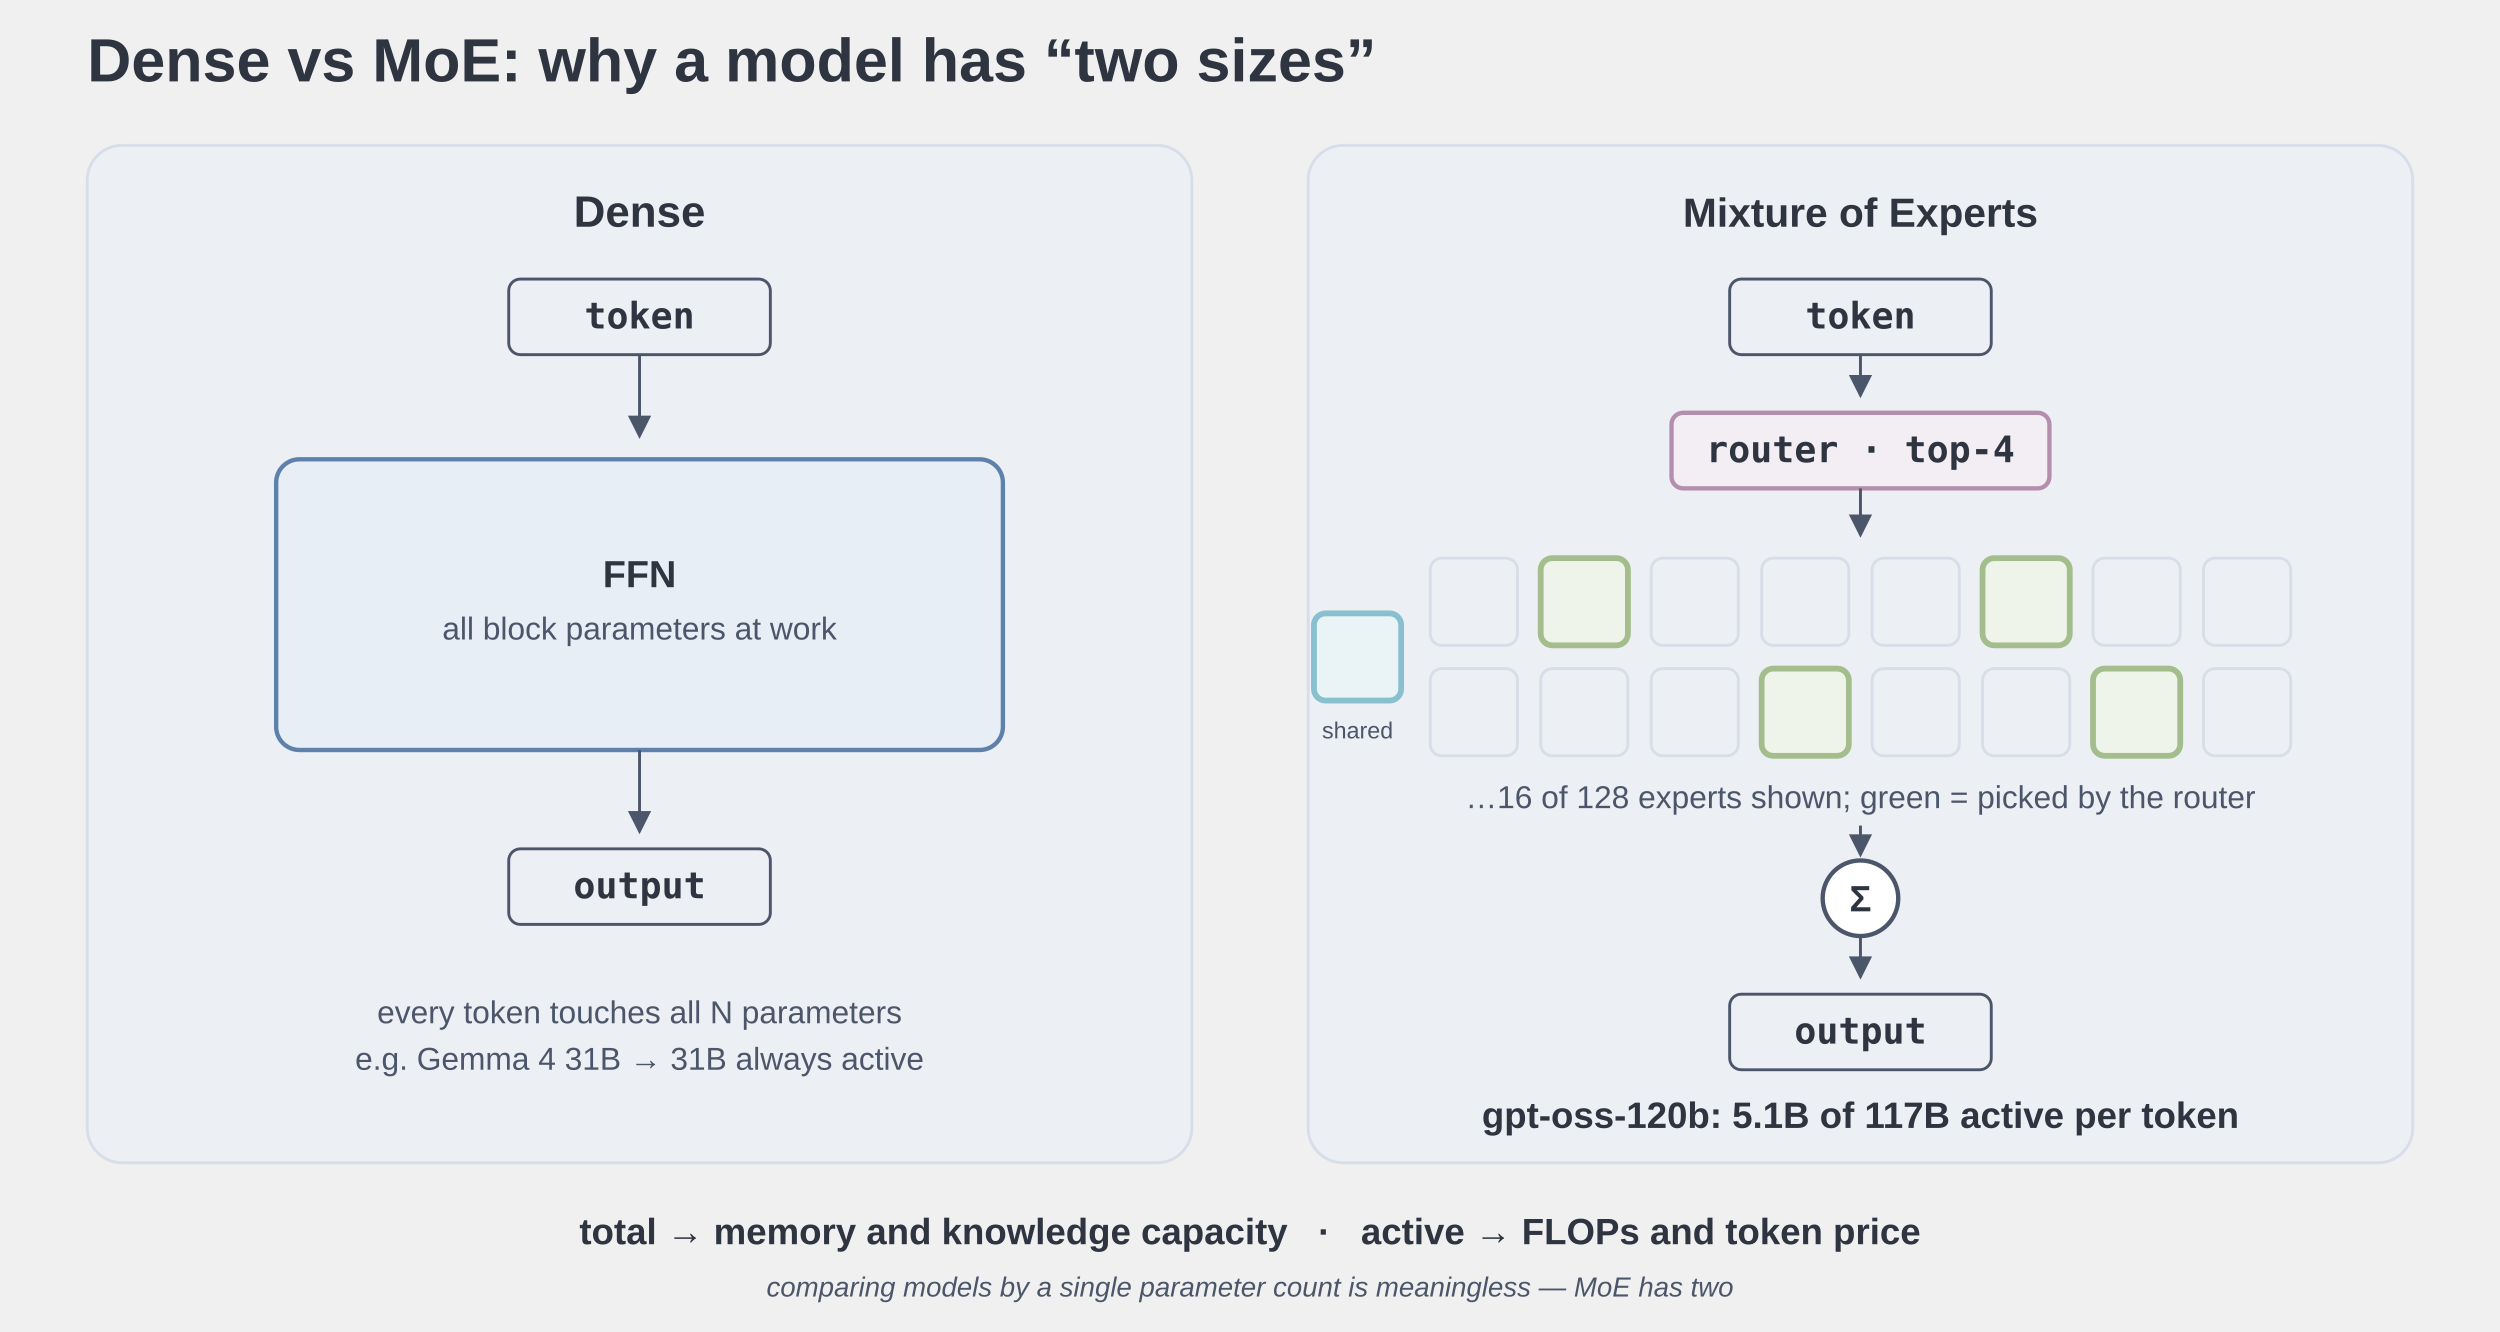
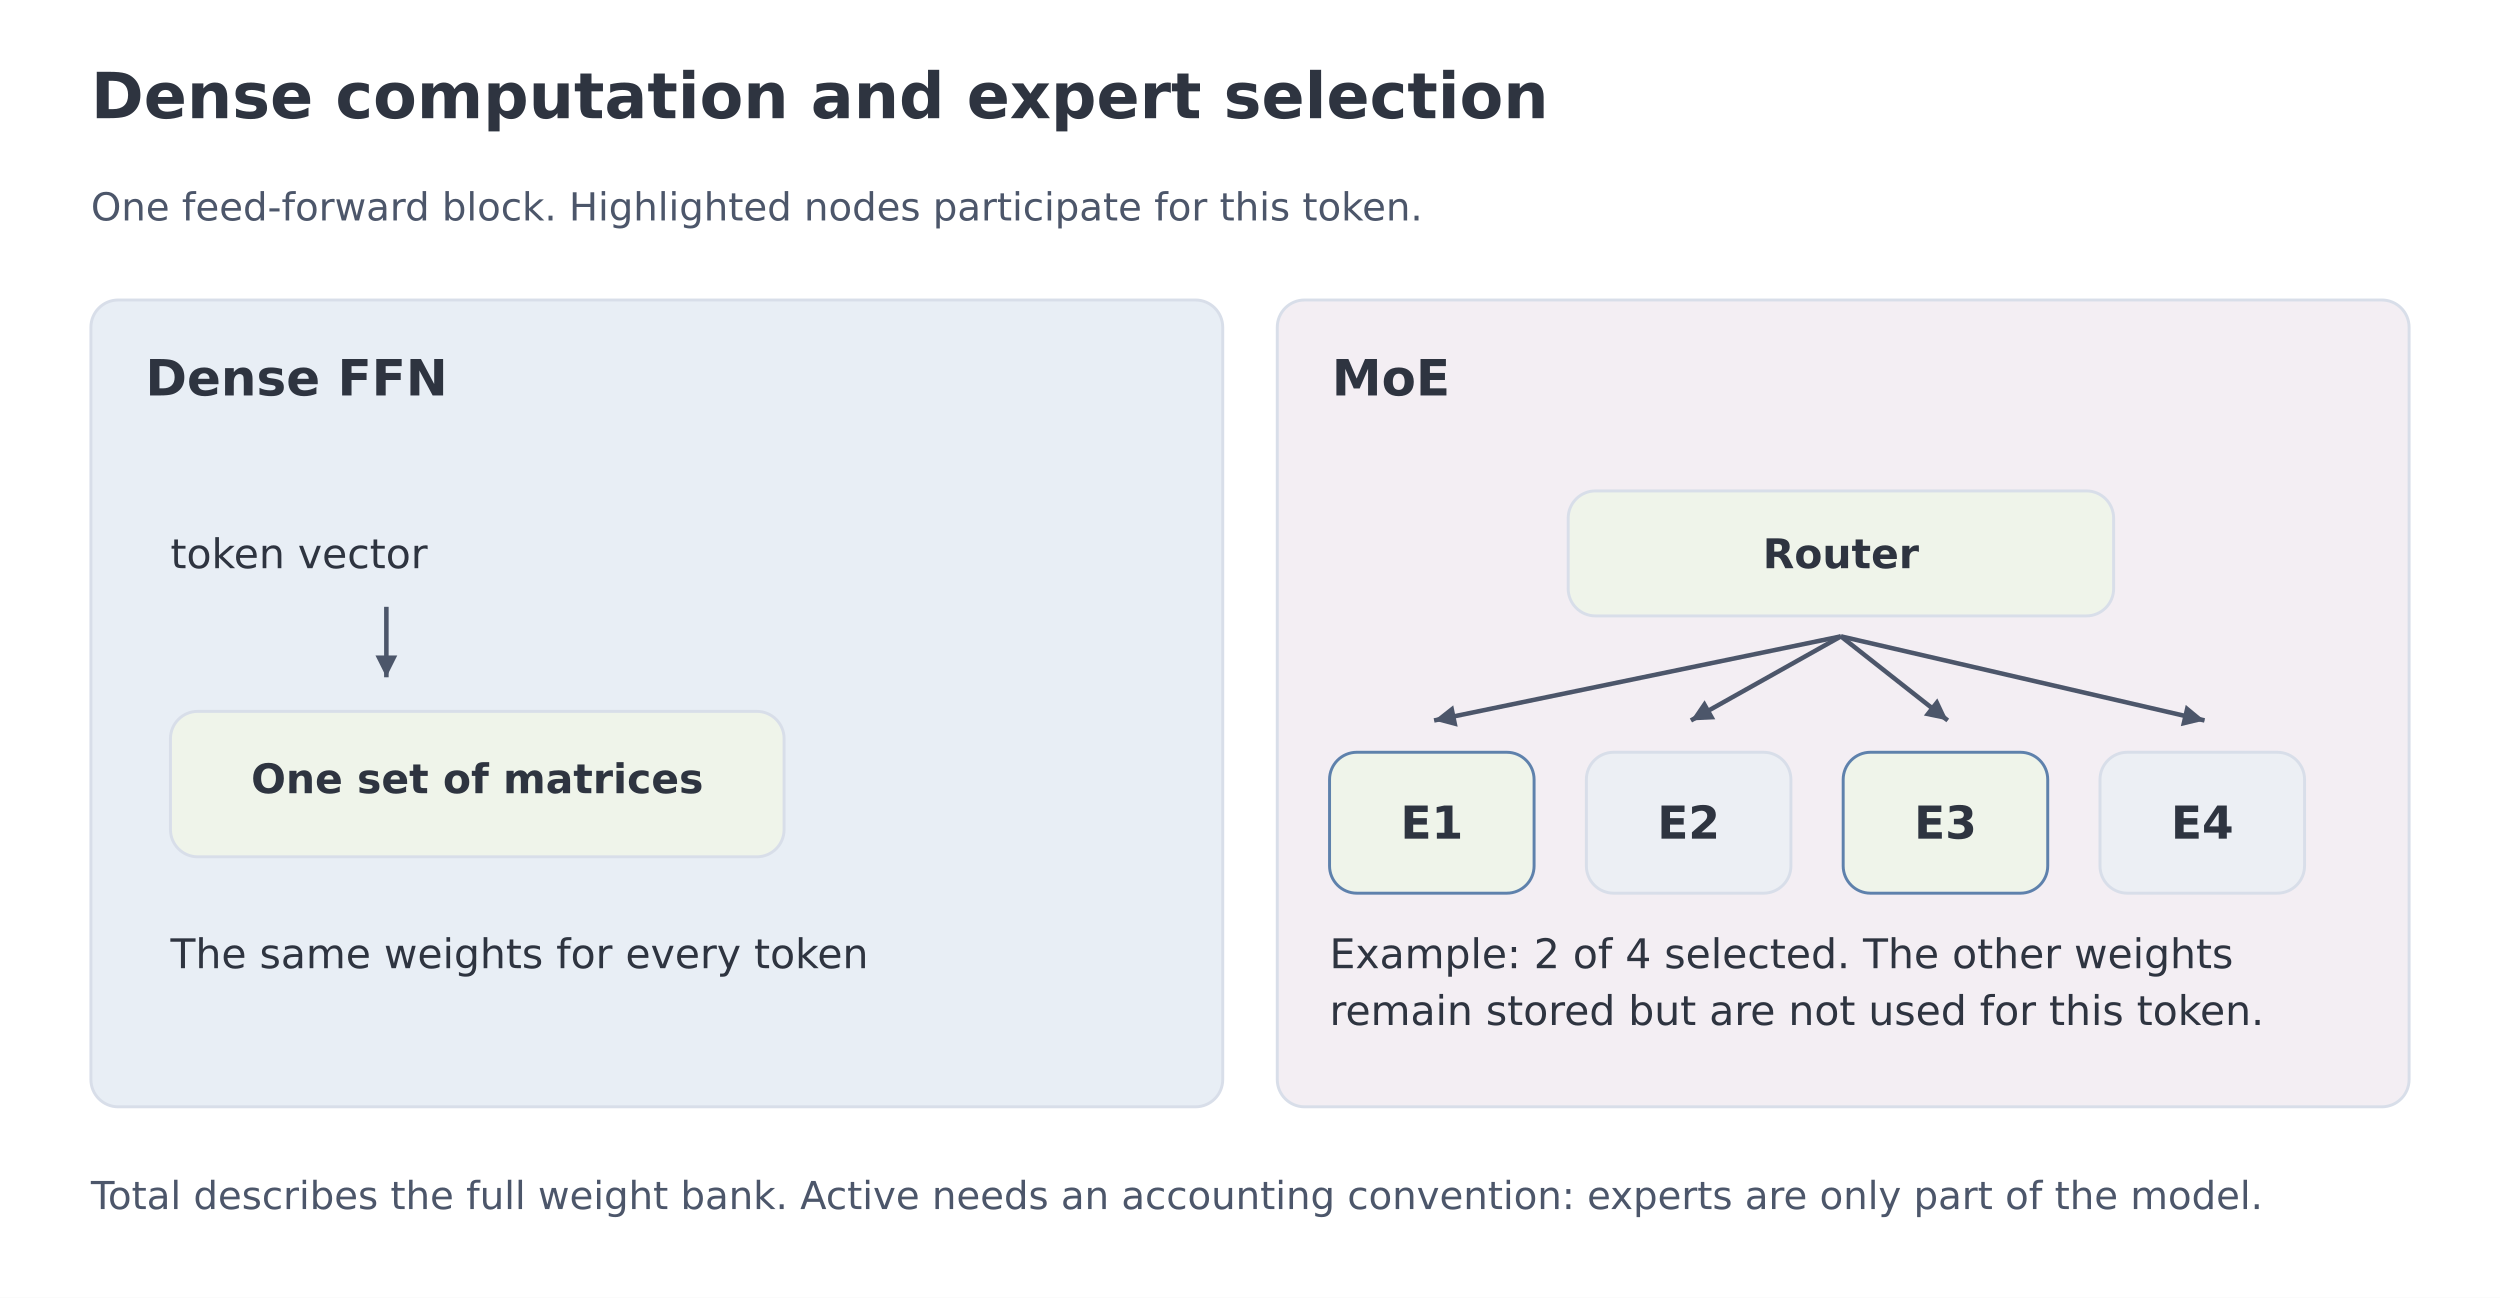
- <svg xmlns="http://www.w3.org/2000/svg" viewBox="0 0 860 458" font-family="-apple-system, BlinkMacSystemFont, 'Segoe UI', 'Helvetica Neue', Arial, sans-serif">
+ <svg xmlns="http://www.w3.org/2000/svg" width="1100" height="571" viewBox="0 0 1100 571">
+   <rect width="1100" height="571" fill="#FFFFFF" />
  <defs>
-     <marker id="arr13" markerWidth="10" markerHeight="10" refX="8" refY="5" orient="auto">
+     <marker id="arrow" viewBox="0 0 10 10" refX="9" refY="5" markerWidth="6" markerHeight="6" orient="auto">
      <path d="M1 1 L9 5 L1 9 Z" fill="#4C566A" />
    </marker>
  </defs>
-   <text x="30" y="28" font-size="21" font-weight="700" fill="#2E3440">Dense vs MoE: why a model has “two sizes”</text>
-   <rect x="30" y="50" width="380" height="350" rx="12" fill="#ECEFF4" stroke="#D8DEE9" stroke-width="1" />
-   <text x="220" y="78" text-anchor="middle" font-size="15.1" font-weight="700" fill="#2E3440">Dense</text>
-   <rect x="175" y="96" width="90" height="26" rx="4" fill="#ECEFF4" stroke="#4C566A" stroke-width="1" />
-   <text x="220" y="113" text-anchor="middle" font-size="12.6" fill="#2E3440" font-family="DejaVu Sans Mono, ui-monospace, 'SF Mono', Menlo, monospace" font-weight="600">token</text>
-   <line x1="220" y1="122" x2="220" y2="150" stroke="#4C566A" stroke-width="1" marker-end="url(#arr13)" />
-   <rect x="95" y="158" width="250" height="100" rx="8" fill="#E8EEF5" stroke="#5E81AC" stroke-width="1.5" />
-   <text x="220" y="202" text-anchor="middle" font-size="13" font-weight="600" fill="#2E3440">FFN</text>
-   <text x="220" y="220" text-anchor="middle" font-size="10.9" fill="#4C566A">all block parameters at work</text>
-   <line x1="220" y1="258" x2="220" y2="286" stroke="#4C566A" stroke-width="1" marker-end="url(#arr13)" />
-   <rect x="175" y="292" width="90" height="26" rx="4" fill="#ECEFF4" stroke="#4C566A" stroke-width="1" />
-   <text x="220" y="309" text-anchor="middle" font-size="12.6" fill="#2E3440" font-family="DejaVu Sans Mono, ui-monospace, 'SF Mono', Menlo, monospace" font-weight="600">output</text>
-   <text x="220" y="352" text-anchor="middle" font-size="10.9" fill="#4C566A">every token touches all N parameters</text>
-   <text x="220" y="368" text-anchor="middle" font-size="10.9" fill="#4C566A">e.g. Gemma 4 31B → 31B always active</text>
-   <rect x="450" y="50" width="380" height="350" rx="12" fill="#ECEFF4" stroke="#D8DEE9" stroke-width="1" />
-   <text x="640" y="78" text-anchor="middle" font-size="14" font-weight="700" fill="#2E3440">Mixture of Experts</text>
-   <rect x="595" y="96" width="90" height="26" rx="4" fill="#ECEFF4" stroke="#4C566A" stroke-width="1" />
-   <text x="640" y="113" text-anchor="middle" font-size="12.6" fill="#2E3440" font-family="DejaVu Sans Mono, ui-monospace, 'SF Mono', Menlo, monospace" font-weight="600">token</text>
-   <line x1="640" y1="122" x2="640" y2="136" stroke="#4C566A" stroke-width="1" marker-end="url(#arr13)" />
-   <rect x="575" y="142" width="130" height="26" rx="4" fill="#F3EEF3" stroke="#B48EAD" stroke-width="1.5" />
-   <text x="640" y="159" text-anchor="middle" font-size="12.6" fill="#2E3440" font-family="DejaVu Sans Mono, ui-monospace, 'SF Mono', Menlo, monospace" font-weight="600">router · top-4</text>
-   <line x1="640" y1="168" x2="640" y2="184" stroke="#4C566A" stroke-width="1" marker-end="url(#arr13)" />
-   <g stroke-width="1">
-     <rect x="492" y="192" width="30" height="30" rx="4" fill="#ECEFF4" stroke="#D8DEE9" />
-     <rect x="530" y="192" width="30" height="30" rx="4" fill="#EFF4EA" stroke="#A3BE8C" stroke-width="2" />
-     <rect x="568" y="192" width="30" height="30" rx="4" fill="#ECEFF4" stroke="#D8DEE9" />
-     <rect x="606" y="192" width="30" height="30" rx="4" fill="#ECEFF4" stroke="#D8DEE9" />
-     <rect x="644" y="192" width="30" height="30" rx="4" fill="#ECEFF4" stroke="#D8DEE9" />
-     <rect x="682" y="192" width="30" height="30" rx="4" fill="#EFF4EA" stroke="#A3BE8C" stroke-width="2" />
-     <rect x="720" y="192" width="30" height="30" rx="4" fill="#ECEFF4" stroke="#D8DEE9" />
-     <rect x="758" y="192" width="30" height="30" rx="4" fill="#ECEFF4" stroke="#D8DEE9" />
-     <rect x="492" y="230" width="30" height="30" rx="4" fill="#ECEFF4" stroke="#D8DEE9" />
-     <rect x="530" y="230" width="30" height="30" rx="4" fill="#ECEFF4" stroke="#D8DEE9" />
-     <rect x="568" y="230" width="30" height="30" rx="4" fill="#ECEFF4" stroke="#D8DEE9" />
-     <rect x="606" y="230" width="30" height="30" rx="4" fill="#EFF4EA" stroke="#A3BE8C" stroke-width="2" />
-     <rect x="644" y="230" width="30" height="30" rx="4" fill="#ECEFF4" stroke="#D8DEE9" />
-     <rect x="682" y="230" width="30" height="30" rx="4" fill="#ECEFF4" stroke="#D8DEE9" />
-     <rect x="720" y="230" width="30" height="30" rx="4" fill="#EFF4EA" stroke="#A3BE8C" stroke-width="2" />
-     <rect x="758" y="230" width="30" height="30" rx="4" fill="#ECEFF4" stroke="#D8DEE9" />
-   </g>
-   <rect x="452" y="211" width="30" height="30" rx="4" fill="#EAF3F5" stroke="#88C0D0" stroke-width="2" />
-   <text x="467" y="254" text-anchor="middle" font-size="8" fill="#4C566A">shared</text>
-   <text x="640" y="278" text-anchor="middle" font-size="10.9" fill="#4C566A">…16 of 128 experts shown; green = picked by the router</text>
-   <line x1="640" y1="284" x2="640" y2="294" stroke="#4C566A" stroke-width="1" marker-end="url(#arr13)" />
-   <circle cx="640" cy="309" r="13" fill="#FFFFFF" stroke="#4C566A" stroke-width="1.5" />
-   <text x="640" y="313.5" text-anchor="middle" font-size="12.6" font-weight="600" fill="#2E3440">Σ</text>
-   <line x1="640" y1="322" x2="640" y2="336" stroke="#4C566A" stroke-width="1" marker-end="url(#arr13)" />
-   <rect x="595" y="342" width="90" height="26" rx="4" fill="#ECEFF4" stroke="#4C566A" stroke-width="1" />
-   <text x="640" y="359" text-anchor="middle" font-size="12.6" fill="#2E3440" font-family="DejaVu Sans Mono, ui-monospace, 'SF Mono', Menlo, monospace" font-weight="600">output</text>
-   <text x="640" y="388" text-anchor="middle" font-size="12.6" font-weight="600" fill="#2E3440">gpt-oss-120b: 5.1B of 117B active per token</text>
-   <text x="430" y="428" text-anchor="middle" font-size="12.6" font-weight="600" fill="#2E3440">total → memory and knowledge capacity   ·   active → FLOPs and token price</text>
-   <text x="430" y="446" text-anchor="middle" font-size="9.5" font-style="italic" fill="#4C566A">comparing models by a single parameter count is meaningless — MoE has two</text>
+   <text x="40" y="52" font-family="DejaVu Sans, Arial, sans-serif" font-size="28" font-weight="700" fill="#2E3440" text-anchor="start">Dense computation and expert selection</text>
+   <text x="40" y="97" font-family="DejaVu Sans, Arial, sans-serif" font-size="17" font-weight="400" fill="#4C566A" text-anchor="start">One feed-forward block. Highlighted nodes participate for this token.</text>
+   <rect x="40" y="132" width="498" height="355" rx="12" fill="#E8EEF5" stroke="#D8DEE9" stroke-width="1.3" />
+   <text x="64" y="174" font-family="DejaVu Sans, Arial, sans-serif" font-size="22" font-weight="700" fill="#2E3440" text-anchor="start">Dense FFN</text>
+   <rect x="562" y="132" width="498" height="355" rx="12" fill="#F3EEF3" stroke="#D8DEE9" stroke-width="1.3" />
+   <text x="586" y="174" font-family="DejaVu Sans, Arial, sans-serif" font-size="22" font-weight="700" fill="#2E3440" text-anchor="start">MoE</text>
+   <text x="75" y="250" font-family="DejaVu Sans, Arial, sans-serif" font-size="18" font-weight="400" fill="#2E3440" text-anchor="start">token vector</text>
+   <path d="M170,267 L170,298" fill="none" stroke="#4C566A" stroke-width="2" marker-end="url(#arrow)" />
+   <rect x="75" y="313" width="270" height="64" rx="12" fill="#EFF4EA" stroke="#D8DEE9" stroke-width="1.3" />
+   <text x="210.0" y="349" font-family="DejaVu Sans, Arial, sans-serif" font-size="18" font-weight="700" fill="#2E3440" text-anchor="middle">One set of matrices</text>
+   <text x="75" y="426" font-family="DejaVu Sans, Arial, sans-serif" font-size="18" font-weight="400" fill="#2E3440" text-anchor="start">The same weights for every token</text>
+   <rect x="690" y="216" width="240" height="55" rx="12" fill="#EFF4EA" stroke="#D8DEE9" stroke-width="1.3" />
+   <text x="810.0" y="250" font-family="DejaVu Sans, Arial, sans-serif" font-size="18" font-weight="700" fill="#2E3440" text-anchor="middle">Router</text>
+   <path d="M810,280 L631,317" fill="none" stroke="#4C566A" stroke-width="2" marker-end="url(#arrow)" />
+   <rect x="585" y="331" width="90" height="62" rx="12" fill="#EFF4EA" stroke="#5E81AC" stroke-width="1.3" />
+   <text x="630.0" y="369" font-family="DejaVu Sans, Arial, sans-serif" font-size="20" font-weight="700" fill="#2E3440" text-anchor="middle">E1</text>
+   <path d="M810,280 L744,317" fill="none" stroke="#4C566A" stroke-width="2" marker-end="url(#arrow)" />
+   <rect x="698" y="331" width="90" height="62" rx="12" fill="#ECEFF4" stroke="#D8DEE9" stroke-width="1.3" />
+   <text x="743.0" y="369" font-family="DejaVu Sans, Arial, sans-serif" font-size="20" font-weight="700" fill="#2E3440" text-anchor="middle">E2</text>
+   <path d="M810,280 L857,317" fill="none" stroke="#4C566A" stroke-width="2" marker-end="url(#arrow)" />
+   <rect x="811" y="331" width="90" height="62" rx="12" fill="#EFF4EA" stroke="#5E81AC" stroke-width="1.3" />
+   <text x="856.0" y="369" font-family="DejaVu Sans, Arial, sans-serif" font-size="20" font-weight="700" fill="#2E3440" text-anchor="middle">E3</text>
+   <path d="M810,280 L970,317" fill="none" stroke="#4C566A" stroke-width="2" marker-end="url(#arrow)" />
+   <rect x="924" y="331" width="90" height="62" rx="12" fill="#ECEFF4" stroke="#D8DEE9" stroke-width="1.3" />
+   <text x="969.0" y="369" font-family="DejaVu Sans, Arial, sans-serif" font-size="20" font-weight="700" fill="#2E3440" text-anchor="middle">E4</text>
+   <text x="585" y="426" font-family="DejaVu Sans, Arial, sans-serif" font-size="18" font-weight="400" fill="#2E3440" text-anchor="start">Example: 2 of 4 selected. The other weights</text>
+   <text x="585" y="451" font-family="DejaVu Sans, Arial, sans-serif" font-size="18" font-weight="400" fill="#2E3440" text-anchor="start">remain stored but are not used for this token.</text>
+   <text x="40" y="532" font-family="DejaVu Sans, Arial, sans-serif" font-size="17" font-weight="400" fill="#4C566A" text-anchor="start">Total describes the full weight bank. Active needs an accounting convention: experts are only part of the model.</text>
</svg>
